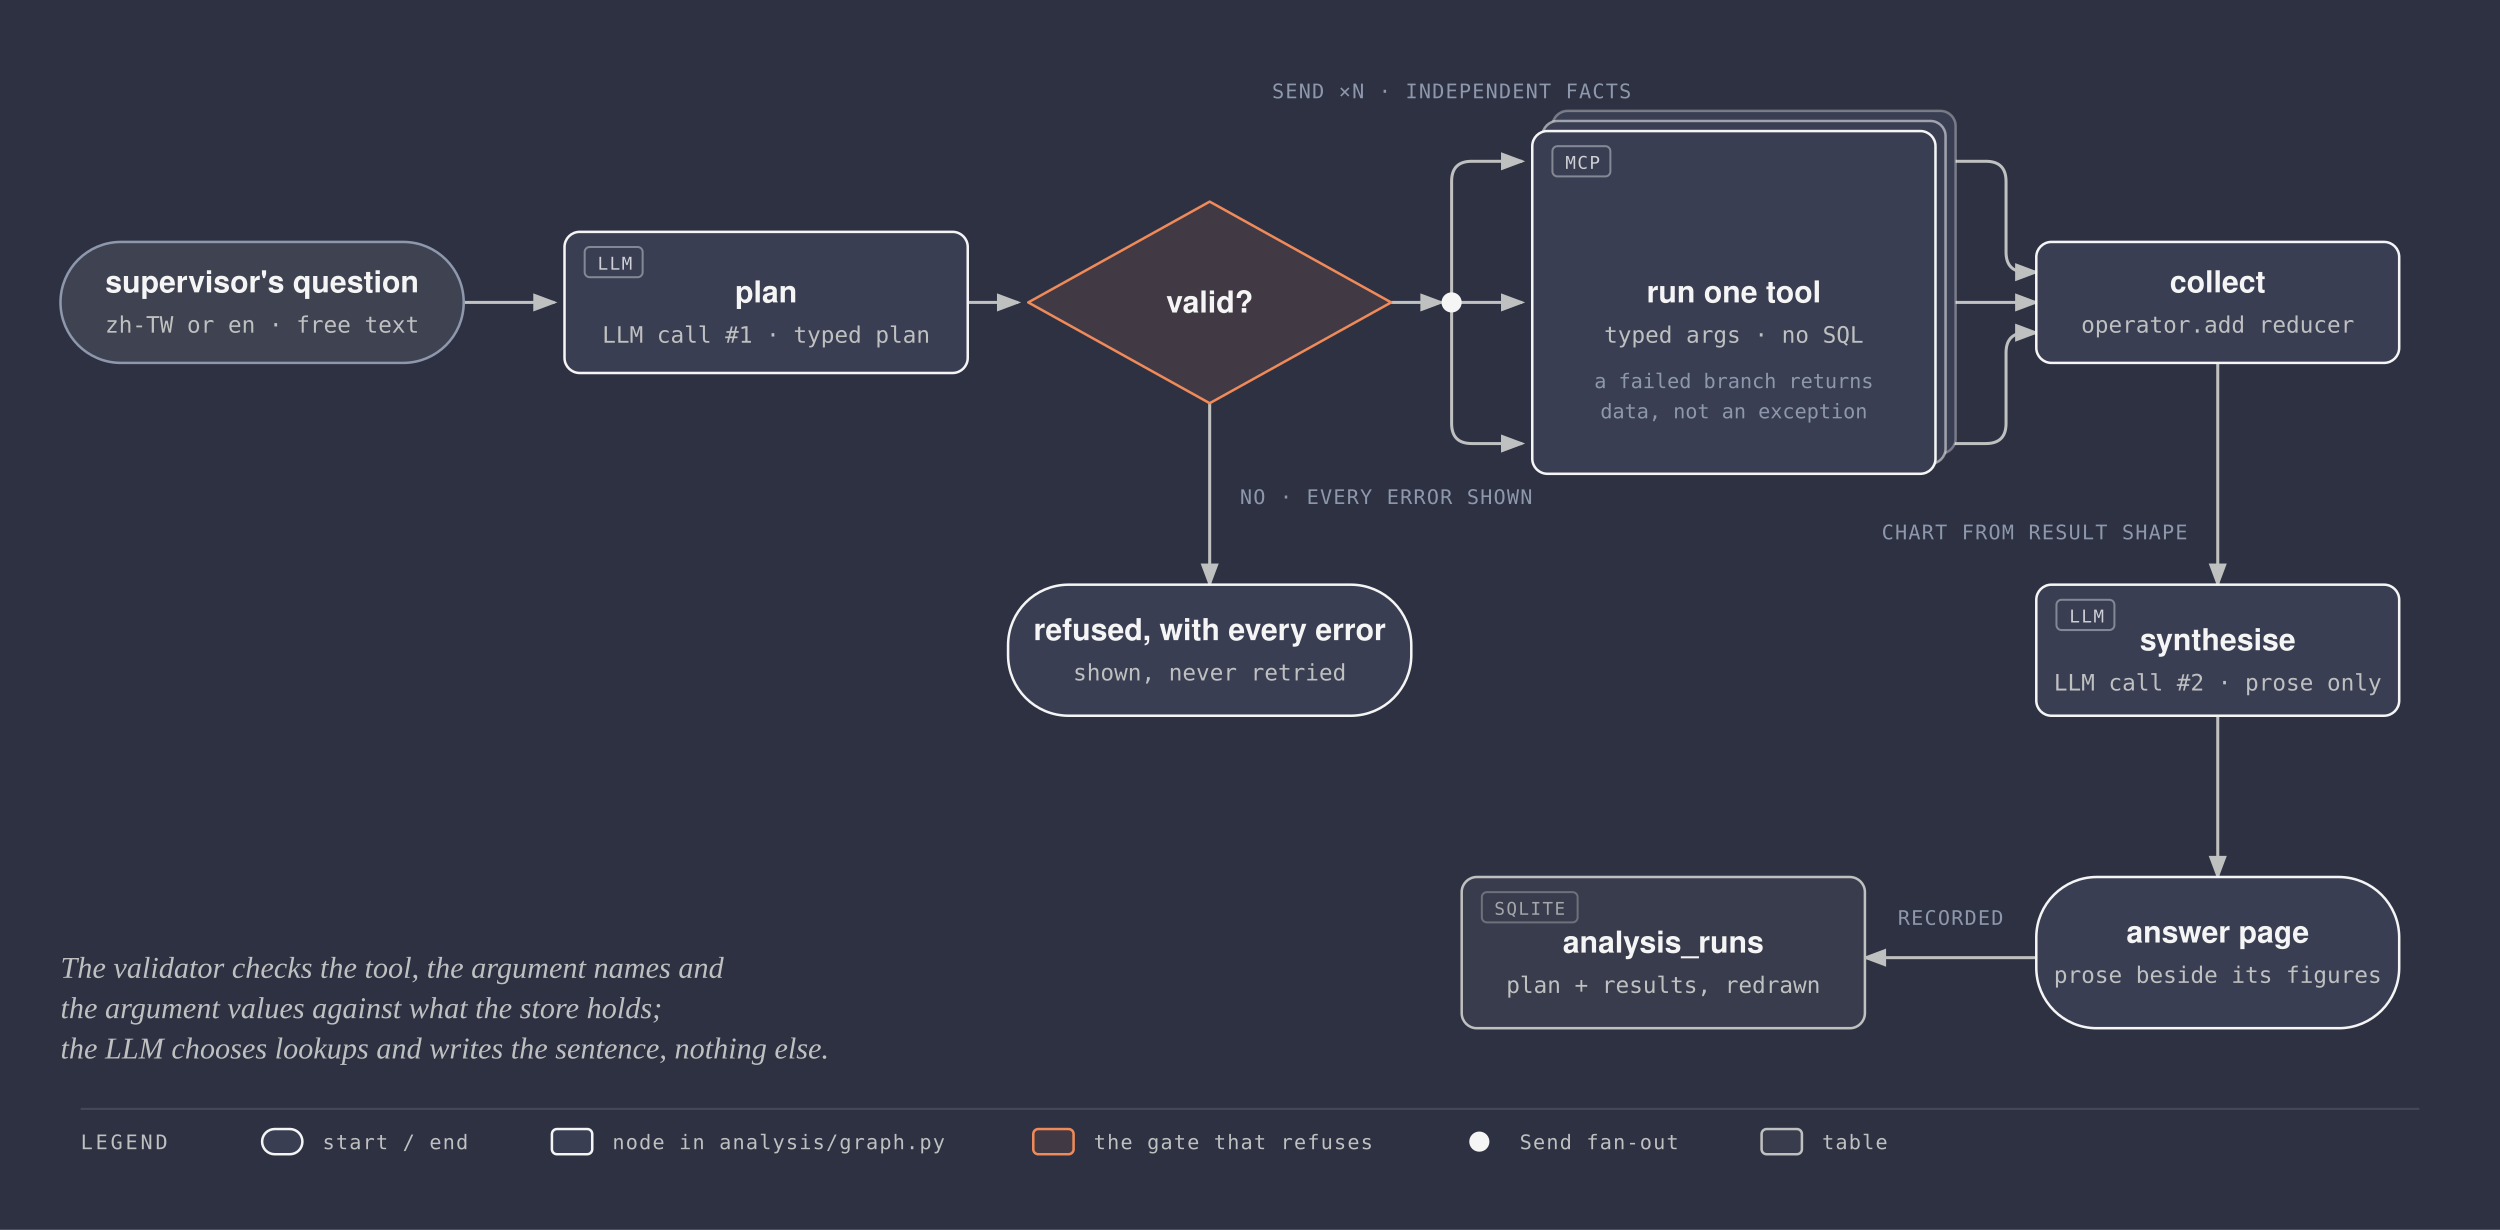
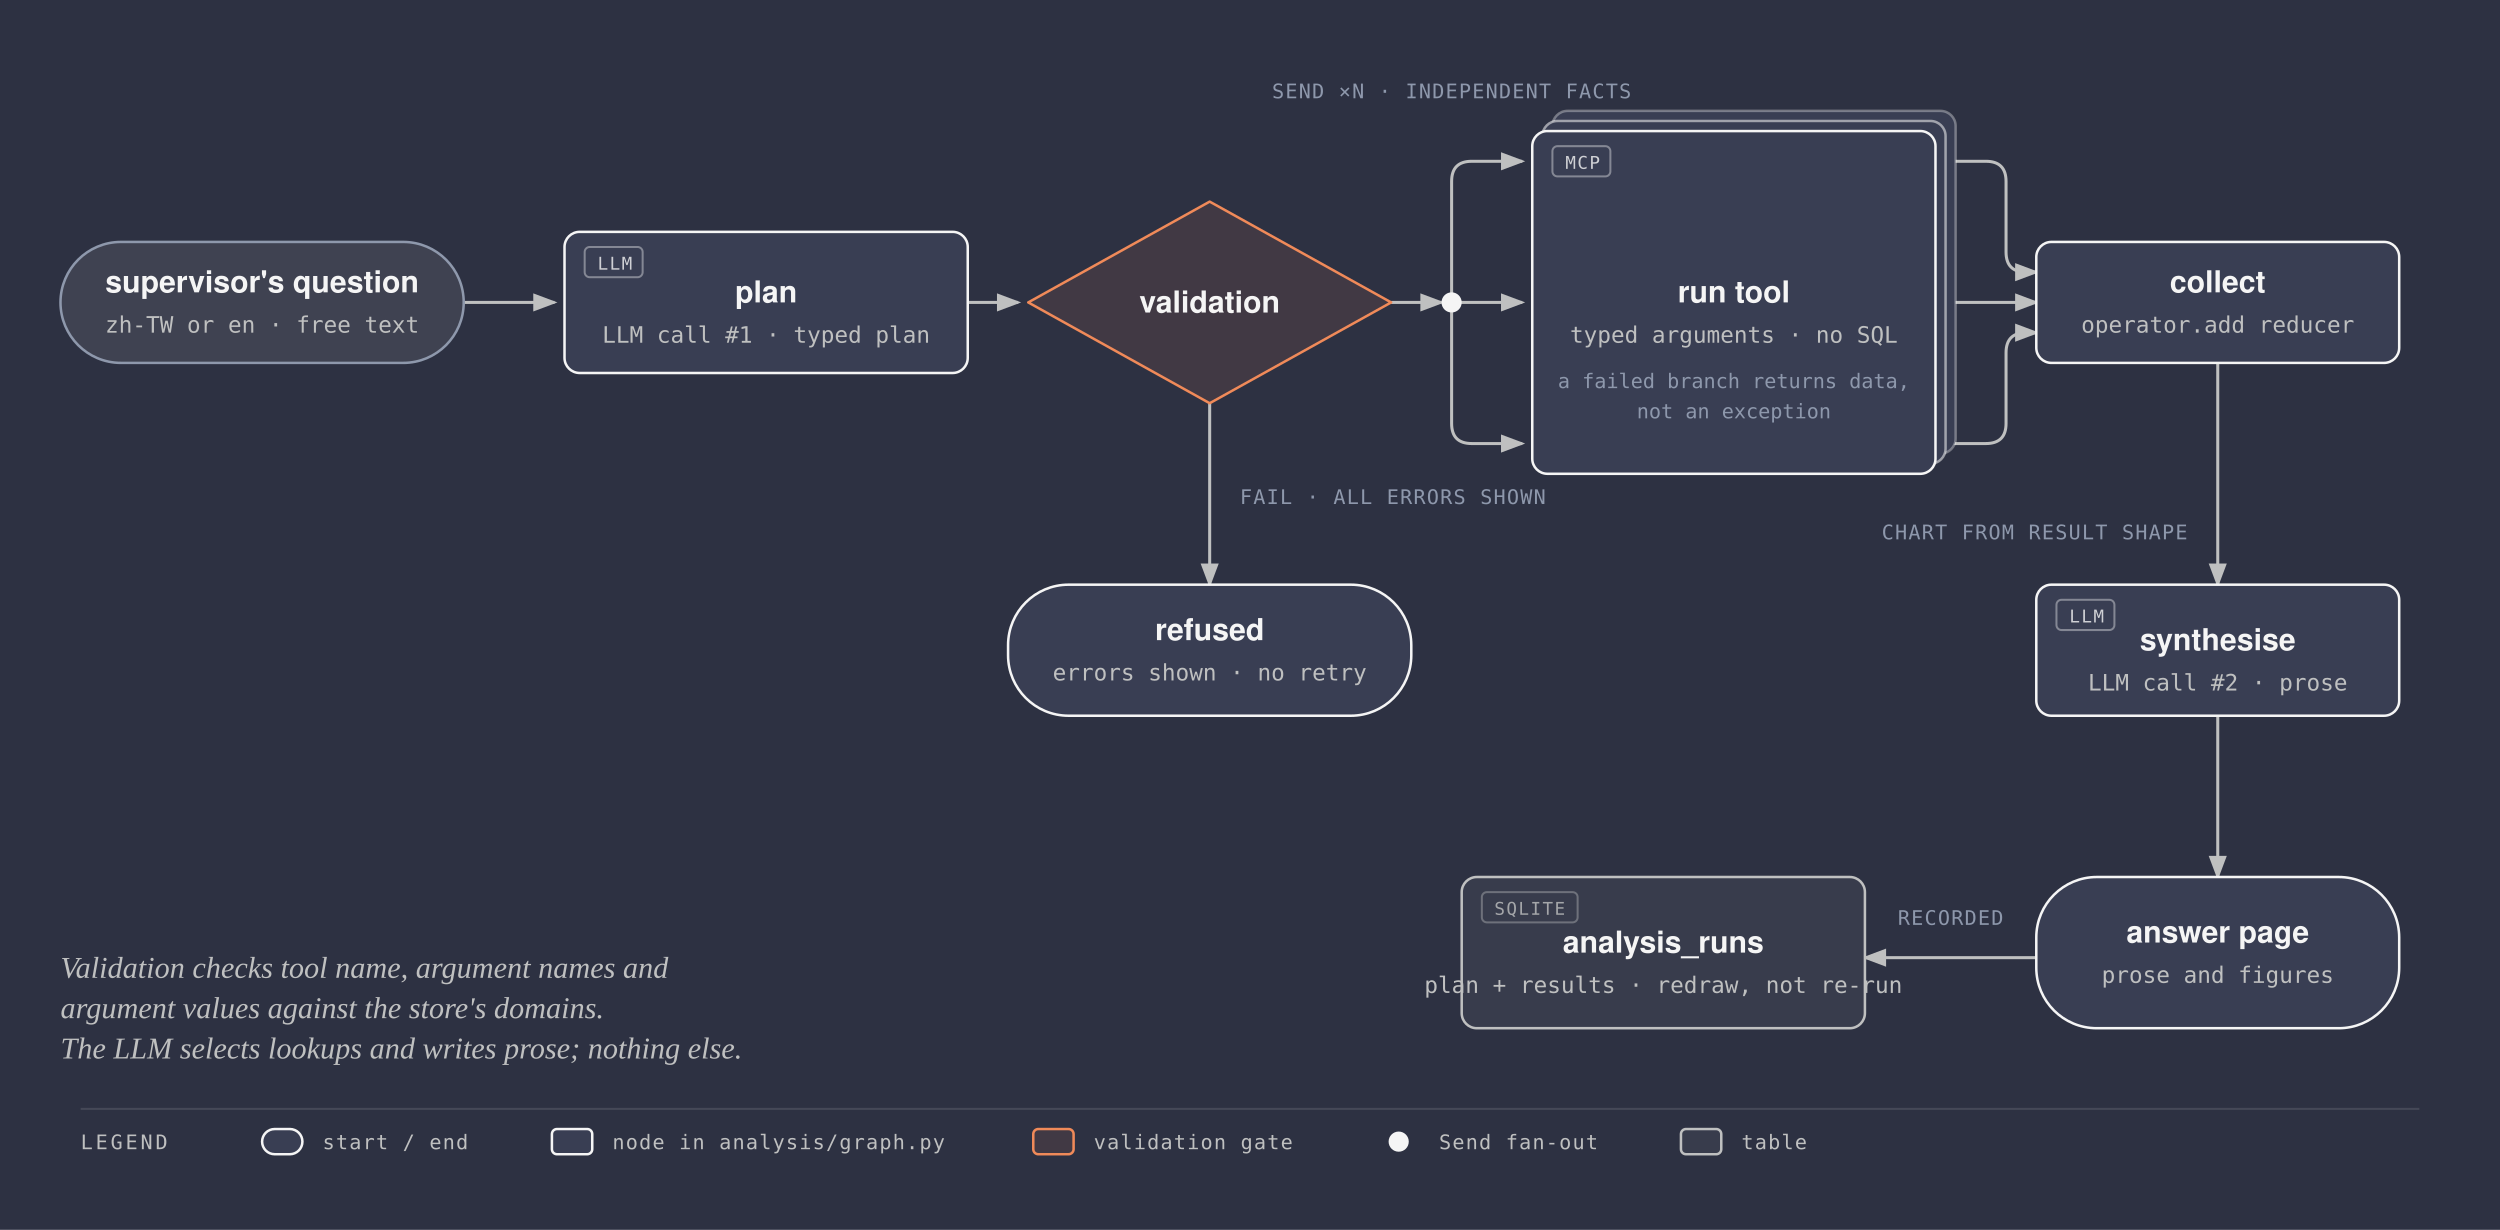
<svg xmlns="http://www.w3.org/2000/svg" viewBox="0 80 992 488" width="992" height="488" role="img" aria-labelledby="analysis-dark-title analysis-dark-desc" font-family="'Geist', -apple-system, 'PingFang TC', 'Noto Sans TC', 'Microsoft JhengHei', 'Segoe UI', Helvetica, Arial, sans-serif">
  <defs>
    <marker id="analysis-dark-arrow" markerWidth="8" markerHeight="6" refX="7" refY="3" orient="auto">
      <polygon points="0 0, 8 3, 0 6" fill="#bfc0c0" />
    </marker>
    <marker id="analysis-dark-arrow-accent" markerWidth="8" markerHeight="6" refX="7" refY="3" orient="auto">
      <polygon points="0 0, 8 3, 0 6" fill="#f08a59" />
    </marker>
  </defs>
  <rect x="0" y="80" width="992" height="488" fill="#2d3142" />
  <path d="M184,200 H220" fill="none" stroke="#bfc0c0" stroke-width="1.2" marker-end="url(#analysis-dark-arrow)" />
  <path d="M384,200 H404" fill="none" stroke="#bfc0c0" stroke-width="1.2" marker-end="url(#analysis-dark-arrow)" />
  <path d="M480,240 V312" fill="none" stroke="#bfc0c0" stroke-width="1.2" marker-end="url(#analysis-dark-arrow)" />
-   <rect x="488" y="269" width="144" height="14" rx="2" fill="#2d3142" />
-   <text x="492" y="280" fill="#8e98ac" font-size="8" font-family="'Geist Mono', 'SF Mono', Menlo, Consolas, 'PingFang TC', 'Noto Sans TC', monospace" text-anchor="start" letter-spacing="0.06em">NO · EVERY ERROR SHOWN</text>
+   <rect x="488" y="269" width="151" height="14" rx="2" fill="#2d3142" />
+   <text x="492" y="280" fill="#8e98ac" font-size="8" font-family="'Geist Mono', 'SF Mono', Menlo, Consolas, 'PingFang TC', 'Noto Sans TC', monospace" text-anchor="start" letter-spacing="0.06em">FAIL · ALL ERRORS SHOWN</text>
  <path d="M552,200 H572" fill="none" stroke="#bfc0c0" stroke-width="1.2" marker-end="url(#analysis-dark-arrow)" />
  <path d="M576,200 H604" fill="none" stroke="#bfc0c0" stroke-width="1.2" marker-end="url(#analysis-dark-arrow)" />
  <path d="M576,200 V152 Q576,144 584,144 H604" fill="none" stroke="#bfc0c0" stroke-width="1.2" marker-end="url(#analysis-dark-arrow)" />
  <path d="M576,200 V248 Q576,256 584,256 H604" fill="none" stroke="#bfc0c0" stroke-width="1.2" marker-end="url(#analysis-dark-arrow)" />
  <rect x="488" y="108" width="175" height="14" rx="2" fill="#2d3142" />
  <text x="576" y="119" fill="#8e98ac" font-size="8" font-family="'Geist Mono', 'SF Mono', Menlo, Consolas, 'PingFang TC', 'Noto Sans TC', monospace" text-anchor="middle" letter-spacing="0.06em">SEND ×N · INDEPENDENT FACTS</text>
  <path d="M768,144 H788 Q796,144 796,152 V180 Q796,188 804,188 H808" fill="none" stroke="#bfc0c0" stroke-width="1.2" marker-end="url(#analysis-dark-arrow)" />
  <path d="M768,200 H808" fill="none" stroke="#bfc0c0" stroke-width="1.2" marker-end="url(#analysis-dark-arrow)" />
  <path d="M768,256 H788 Q796,256 796,248 V220 Q796,212 804,212 H808" fill="none" stroke="#bfc0c0" stroke-width="1.2" marker-end="url(#analysis-dark-arrow)" />
  <path d="M880,224 V312" fill="none" stroke="#bfc0c0" stroke-width="1.2" marker-end="url(#analysis-dark-arrow)" />
  <rect x="721" y="283" width="151" height="14" rx="2" fill="#2d3142" />
  <text x="868" y="294" fill="#8e98ac" font-size="8" font-family="'Geist Mono', 'SF Mono', Menlo, Consolas, 'PingFang TC', 'Noto Sans TC', monospace" text-anchor="end" letter-spacing="0.06em">CHART FROM RESULT SHAPE</text>
  <path d="M880,364 V428" fill="none" stroke="#bfc0c0" stroke-width="1.2" marker-end="url(#analysis-dark-arrow)" />
  <path d="M808,460 H740" fill="none" stroke="#bfc0c0" stroke-width="1.2" marker-end="url(#analysis-dark-arrow)" />
  <rect x="745" y="436" width="58" height="14" rx="2" fill="#2d3142" />
  <text x="774" y="447" fill="#8e98ac" font-size="8" font-family="'Geist Mono', 'SF Mono', Menlo, Consolas, 'PingFang TC', 'Noto Sans TC', monospace" text-anchor="middle" letter-spacing="0.06em">RECORDED</text>
  <rect x="24" y="176" width="160" height="48" rx="24" fill="#2d3142" />
  <rect x="24" y="176" width="160" height="48" rx="24" fill="rgba(191,192,192,0.12)" stroke="#8e98ac" stroke-width="1" />
  <text x="104" y="196" fill="#f5f5f5" font-size="12" font-weight="600" font-family="'Geist', -apple-system, 'PingFang TC', 'Noto Sans TC', 'Microsoft JhengHei', 'Segoe UI', Helvetica, Arial, sans-serif" text-anchor="middle">supervisor's question</text>
  <text x="104" y="212" fill="#bfc0c0" font-size="9" font-family="'Geist Mono', 'SF Mono', Menlo, Consolas, 'PingFang TC', 'Noto Sans TC', monospace" text-anchor="middle">zh-TW or en · free text</text>
  <rect x="224" y="172" width="160" height="56" rx="6" fill="#2d3142" />
  <rect x="224" y="172" width="160" height="56" rx="6" fill="#393e53" stroke="#f5f5f5" stroke-width="1" />
  <rect x="232" y="178" width="23" height="12" rx="2" fill="transparent" stroke="#f5f5f5" stroke-opacity="0.4" stroke-width="0.8" />
  <text x="244" y="187" fill="#f5f5f5" fill-opacity="0.8" font-size="7" font-family="'Geist Mono', 'SF Mono', Menlo, Consolas, 'PingFang TC', 'Noto Sans TC', monospace" text-anchor="middle" letter-spacing="0.08em">LLM</text>
  <text x="304" y="200" fill="#f5f5f5" font-size="12" font-weight="600" font-family="'Geist', -apple-system, 'PingFang TC', 'Noto Sans TC', 'Microsoft JhengHei', 'Segoe UI', Helvetica, Arial, sans-serif" text-anchor="middle">plan</text>
  <text x="304" y="216" fill="#bfc0c0" font-size="9" font-family="'Geist Mono', 'SF Mono', Menlo, Consolas, 'PingFang TC', 'Noto Sans TC', monospace" text-anchor="middle">LLM call #1 · typed plan</text>
  <polygon points="480,160 552,200 480,240 408,200" fill="#2d3142" />
  <polygon points="480,160 552,200 480,240 408,200" fill="rgba(240,138,89,0.10)" stroke="#f08a59" stroke-width="1" stroke-linejoin="round" />
-   <text x="480" y="204" fill="#f5f5f5" font-size="12" font-weight="600" font-family="'Geist', -apple-system, 'PingFang TC', 'Noto Sans TC', 'Microsoft JhengHei', 'Segoe UI', Helvetica, Arial, sans-serif" text-anchor="middle">valid?</text>
+   <text x="480" y="204" fill="#f5f5f5" font-size="12" font-weight="600" font-family="'Geist', -apple-system, 'PingFang TC', 'Noto Sans TC', 'Microsoft JhengHei', 'Segoe UI', Helvetica, Arial, sans-serif" text-anchor="middle">validation</text>
  <rect x="400" y="312" width="160" height="52" rx="24" fill="#2d3142" />
  <rect x="400" y="312" width="160" height="52" rx="24" fill="#393e53" stroke="#f5f5f5" stroke-width="1" />
-   <text x="480" y="334" fill="#f5f5f5" font-size="12" font-weight="600" font-family="'Geist', -apple-system, 'PingFang TC', 'Noto Sans TC', 'Microsoft JhengHei', 'Segoe UI', Helvetica, Arial, sans-serif" text-anchor="middle">refused, with every error</text>
-   <text x="480" y="350" fill="#bfc0c0" font-size="9" font-family="'Geist Mono', 'SF Mono', Menlo, Consolas, 'PingFang TC', 'Noto Sans TC', monospace" text-anchor="middle">shown, never retried</text>
+   <text x="480" y="334" fill="#f5f5f5" font-size="12" font-weight="600" font-family="'Geist', -apple-system, 'PingFang TC', 'Noto Sans TC', 'Microsoft JhengHei', 'Segoe UI', Helvetica, Arial, sans-serif" text-anchor="middle">refused</text>
+   <text x="480" y="350" fill="#bfc0c0" font-size="9" font-family="'Geist Mono', 'SF Mono', Menlo, Consolas, 'PingFang TC', 'Noto Sans TC', monospace" text-anchor="middle">errors shown · no retry</text>
  <circle cx="576" cy="200" r="4" fill="#f5f5f5" />
  <rect x="616" y="124" width="160" height="136" rx="6" fill="#393e53" stroke="#f5f5f5" stroke-opacity="0.35" stroke-width="1" />
  <rect x="612" y="128" width="160" height="136" rx="6" fill="#393e53" stroke="#f5f5f5" stroke-opacity="0.55" stroke-width="1" />
  <rect x="608" y="132" width="160" height="136" rx="6" fill="#2d3142" />
  <rect x="608" y="132" width="160" height="136" rx="6" fill="#393e53" stroke="#f5f5f5" stroke-width="1" />
  <rect x="616" y="138" width="23" height="12" rx="2" fill="transparent" stroke="#f5f5f5" stroke-opacity="0.4" stroke-width="0.8" />
  <text x="628" y="147" fill="#f5f5f5" fill-opacity="0.8" font-size="7" font-family="'Geist Mono', 'SF Mono', Menlo, Consolas, 'PingFang TC', 'Noto Sans TC', monospace" text-anchor="middle" letter-spacing="0.08em">MCP</text>
-   <text x="688" y="200" fill="#f5f5f5" font-size="12" font-weight="600" font-family="'Geist', -apple-system, 'PingFang TC', 'Noto Sans TC', 'Microsoft JhengHei', 'Segoe UI', Helvetica, Arial, sans-serif" text-anchor="middle">run one tool</text>
-   <text x="688" y="216" fill="#bfc0c0" font-size="9" font-family="'Geist Mono', 'SF Mono', Menlo, Consolas, 'PingFang TC', 'Noto Sans TC', monospace" text-anchor="middle">typed args · no SQL</text>
-   <text x="688" y="234" fill="#8e98ac" font-size="8" font-family="'Geist Mono', 'SF Mono', Menlo, Consolas, 'PingFang TC', 'Noto Sans TC', monospace" text-anchor="middle">a failed branch returns</text>
-   <text x="688" y="246" fill="#8e98ac" font-size="8" font-family="'Geist Mono', 'SF Mono', Menlo, Consolas, 'PingFang TC', 'Noto Sans TC', monospace" text-anchor="middle">data, not an exception</text>
+   <text x="688" y="200" fill="#f5f5f5" font-size="12" font-weight="600" font-family="'Geist', -apple-system, 'PingFang TC', 'Noto Sans TC', 'Microsoft JhengHei', 'Segoe UI', Helvetica, Arial, sans-serif" text-anchor="middle">run tool</text>
+   <text x="688" y="216" fill="#bfc0c0" font-size="9" font-family="'Geist Mono', 'SF Mono', Menlo, Consolas, 'PingFang TC', 'Noto Sans TC', monospace" text-anchor="middle">typed arguments · no SQL</text>
+   <text x="688" y="234" fill="#8e98ac" font-size="8" font-family="'Geist Mono', 'SF Mono', Menlo, Consolas, 'PingFang TC', 'Noto Sans TC', monospace" text-anchor="middle">a failed branch returns data,</text>
+   <text x="688" y="246" fill="#8e98ac" font-size="8" font-family="'Geist Mono', 'SF Mono', Menlo, Consolas, 'PingFang TC', 'Noto Sans TC', monospace" text-anchor="middle">not an exception</text>
  <rect x="808" y="176" width="144" height="48" rx="6" fill="#2d3142" />
  <rect x="808" y="176" width="144" height="48" rx="6" fill="#393e53" stroke="#f5f5f5" stroke-width="1" />
  <text x="880" y="196" fill="#f5f5f5" font-size="12" font-weight="600" font-family="'Geist', -apple-system, 'PingFang TC', 'Noto Sans TC', 'Microsoft JhengHei', 'Segoe UI', Helvetica, Arial, sans-serif" text-anchor="middle">collect</text>
  <text x="880" y="212" fill="#bfc0c0" font-size="9" font-family="'Geist Mono', 'SF Mono', Menlo, Consolas, 'PingFang TC', 'Noto Sans TC', monospace" text-anchor="middle">operator.add reducer</text>
  <rect x="808" y="312" width="144" height="52" rx="6" fill="#2d3142" />
  <rect x="808" y="312" width="144" height="52" rx="6" fill="#393e53" stroke="#f5f5f5" stroke-width="1" />
  <rect x="816" y="318" width="23" height="12" rx="2" fill="transparent" stroke="#f5f5f5" stroke-opacity="0.4" stroke-width="0.8" />
  <text x="828" y="327" fill="#f5f5f5" fill-opacity="0.8" font-size="7" font-family="'Geist Mono', 'SF Mono', Menlo, Consolas, 'PingFang TC', 'Noto Sans TC', monospace" text-anchor="middle" letter-spacing="0.08em">LLM</text>
  <text x="880" y="338" fill="#f5f5f5" font-size="12" font-weight="600" font-family="'Geist', -apple-system, 'PingFang TC', 'Noto Sans TC', 'Microsoft JhengHei', 'Segoe UI', Helvetica, Arial, sans-serif" text-anchor="middle">synthesise</text>
-   <text x="880" y="354" fill="#bfc0c0" font-size="9" font-family="'Geist Mono', 'SF Mono', Menlo, Consolas, 'PingFang TC', 'Noto Sans TC', monospace" text-anchor="middle">LLM call #2 · prose only</text>
+   <text x="880" y="354" fill="#bfc0c0" font-size="9" font-family="'Geist Mono', 'SF Mono', Menlo, Consolas, 'PingFang TC', 'Noto Sans TC', monospace" text-anchor="middle">LLM call #2 · prose</text>
  <rect x="808" y="428" width="144" height="60" rx="24" fill="#2d3142" />
  <rect x="808" y="428" width="144" height="60" rx="24" fill="#393e53" stroke="#f5f5f5" stroke-width="1" />
  <text x="880" y="454" fill="#f5f5f5" font-size="12" font-weight="600" font-family="'Geist', -apple-system, 'PingFang TC', 'Noto Sans TC', 'Microsoft JhengHei', 'Segoe UI', Helvetica, Arial, sans-serif" text-anchor="middle">answer page</text>
-   <text x="880" y="470" fill="#bfc0c0" font-size="9" font-family="'Geist Mono', 'SF Mono', Menlo, Consolas, 'PingFang TC', 'Noto Sans TC', monospace" text-anchor="middle">prose beside its figures</text>
+   <text x="880" y="470" fill="#bfc0c0" font-size="9" font-family="'Geist Mono', 'SF Mono', Menlo, Consolas, 'PingFang TC', 'Noto Sans TC', monospace" text-anchor="middle">prose and figures</text>
  <rect x="580" y="428" width="160" height="60" rx="6" fill="#2d3142" />
  <rect x="580" y="428" width="160" height="60" rx="6" fill="rgba(245,245,245,0.06)" stroke="#bfc0c0" stroke-width="1" />
  <rect x="588" y="434" width="38" height="12" rx="2" fill="transparent" stroke="#bfc0c0" stroke-opacity="0.4" stroke-width="0.8" />
  <text x="607" y="443" fill="#bfc0c0" fill-opacity="0.8" font-size="7" font-family="'Geist Mono', 'SF Mono', Menlo, Consolas, 'PingFang TC', 'Noto Sans TC', monospace" text-anchor="middle" letter-spacing="0.08em">SQLITE</text>
  <text x="660" y="458" fill="#f5f5f5" font-size="12" font-weight="600" font-family="'Geist', -apple-system, 'PingFang TC', 'Noto Sans TC', 'Microsoft JhengHei', 'Segoe UI', Helvetica, Arial, sans-serif" text-anchor="middle">analysis_runs</text>
-   <text x="660" y="474" fill="#bfc0c0" font-size="9" font-family="'Geist Mono', 'SF Mono', Menlo, Consolas, 'PingFang TC', 'Noto Sans TC', monospace" text-anchor="middle">plan + results, redrawn</text>
-   <text x="24" y="468" fill="#bfc0c0" font-size="12" font-style="italic" font-family="Georgia, 'Times New Roman', serif" text-anchor="start">The validator checks the tool, the argument names and</text>
-   <text x="24" y="484" fill="#bfc0c0" font-size="12" font-style="italic" font-family="Georgia, 'Times New Roman', serif" text-anchor="start">the argument values against what the store holds;</text>
-   <text x="24" y="500" fill="#bfc0c0" font-size="12" font-style="italic" font-family="Georgia, 'Times New Roman', serif" text-anchor="start">the LLM chooses lookups and writes the sentence, nothing else.</text>
+   <text x="660" y="474" fill="#bfc0c0" font-size="9" font-family="'Geist Mono', 'SF Mono', Menlo, Consolas, 'PingFang TC', 'Noto Sans TC', monospace" text-anchor="middle">plan + results · redraw, not re-run</text>
+   <text x="24" y="468" fill="#bfc0c0" font-size="12" font-style="italic" font-family="Georgia, 'Times New Roman', serif" text-anchor="start">Validation checks tool name, argument names and</text>
+   <text x="24" y="484" fill="#bfc0c0" font-size="12" font-style="italic" font-family="Georgia, 'Times New Roman', serif" text-anchor="start">argument values against the store's domains.</text>
+   <text x="24" y="500" fill="#bfc0c0" font-size="12" font-style="italic" font-family="Georgia, 'Times New Roman', serif" text-anchor="start">The LLM selects lookups and writes prose; nothing else.</text>
  <line x1="32" y1="520" x2="960" y2="520" stroke="rgba(245,245,245,0.12)" stroke-width="0.8" />
  <text x="32" y="536" fill="#bfc0c0" font-size="8" font-family="'Geist Mono', 'SF Mono', Menlo, Consolas, 'PingFang TC', 'Noto Sans TC', monospace" letter-spacing="0.14em">LEGEND</text>
  <rect x="104" y="528" width="16" height="10" rx="5" fill="#393e53" stroke="#f5f5f5" stroke-width="1" />
  <text x="128" y="536" fill="#bfc0c0" font-size="8" font-family="'Geist Mono', 'SF Mono', Menlo, Consolas, 'PingFang TC', 'Noto Sans TC', monospace" letter-spacing="0.06em">start / end</text>
  <rect x="219" y="528" width="16" height="10" rx="2" fill="#393e53" stroke="#f5f5f5" stroke-width="1" />
  <text x="243" y="536" fill="#bfc0c0" font-size="8" font-family="'Geist Mono', 'SF Mono', Menlo, Consolas, 'PingFang TC', 'Noto Sans TC', monospace" letter-spacing="0.06em">node in analysis/graph.py</text>
  <rect x="410" y="528" width="16" height="10" rx="2" fill="rgba(240,138,89,0.10)" stroke="#f08a59" stroke-width="1" />
-   <text x="434" y="536" fill="#bfc0c0" font-size="8" font-family="'Geist Mono', 'SF Mono', Menlo, Consolas, 'PingFang TC', 'Noto Sans TC', monospace" letter-spacing="0.06em">the gate that refuses</text>
-   <circle cx="587" cy="533" r="4" fill="#f5f5f5" />
-   <text x="603" y="536" fill="#bfc0c0" font-size="8" font-family="'Geist Mono', 'SF Mono', Menlo, Consolas, 'PingFang TC', 'Noto Sans TC', monospace" letter-spacing="0.06em">Send fan-out</text>
-   <rect x="699" y="528" width="16" height="10" rx="2" fill="rgba(245,245,245,0.06)" stroke="#bfc0c0" stroke-width="1" />
-   <text x="723" y="536" fill="#bfc0c0" font-size="8" font-family="'Geist Mono', 'SF Mono', Menlo, Consolas, 'PingFang TC', 'Noto Sans TC', monospace" letter-spacing="0.06em">table</text>
+   <text x="434" y="536" fill="#bfc0c0" font-size="8" font-family="'Geist Mono', 'SF Mono', Menlo, Consolas, 'PingFang TC', 'Noto Sans TC', monospace" letter-spacing="0.06em">validation gate</text>
+   <circle cx="555" cy="533" r="4" fill="#f5f5f5" />
+   <text x="571" y="536" fill="#bfc0c0" font-size="8" font-family="'Geist Mono', 'SF Mono', Menlo, Consolas, 'PingFang TC', 'Noto Sans TC', monospace" letter-spacing="0.06em">Send fan-out</text>
+   <rect x="667" y="528" width="16" height="10" rx="2" fill="rgba(245,245,245,0.06)" stroke="#bfc0c0" stroke-width="1" />
+   <text x="691" y="536" fill="#bfc0c0" font-size="8" font-family="'Geist Mono', 'SF Mono', Menlo, Consolas, 'PingFang TC', 'Noto Sans TC', monospace" letter-spacing="0.06em">table</text>
</svg>
